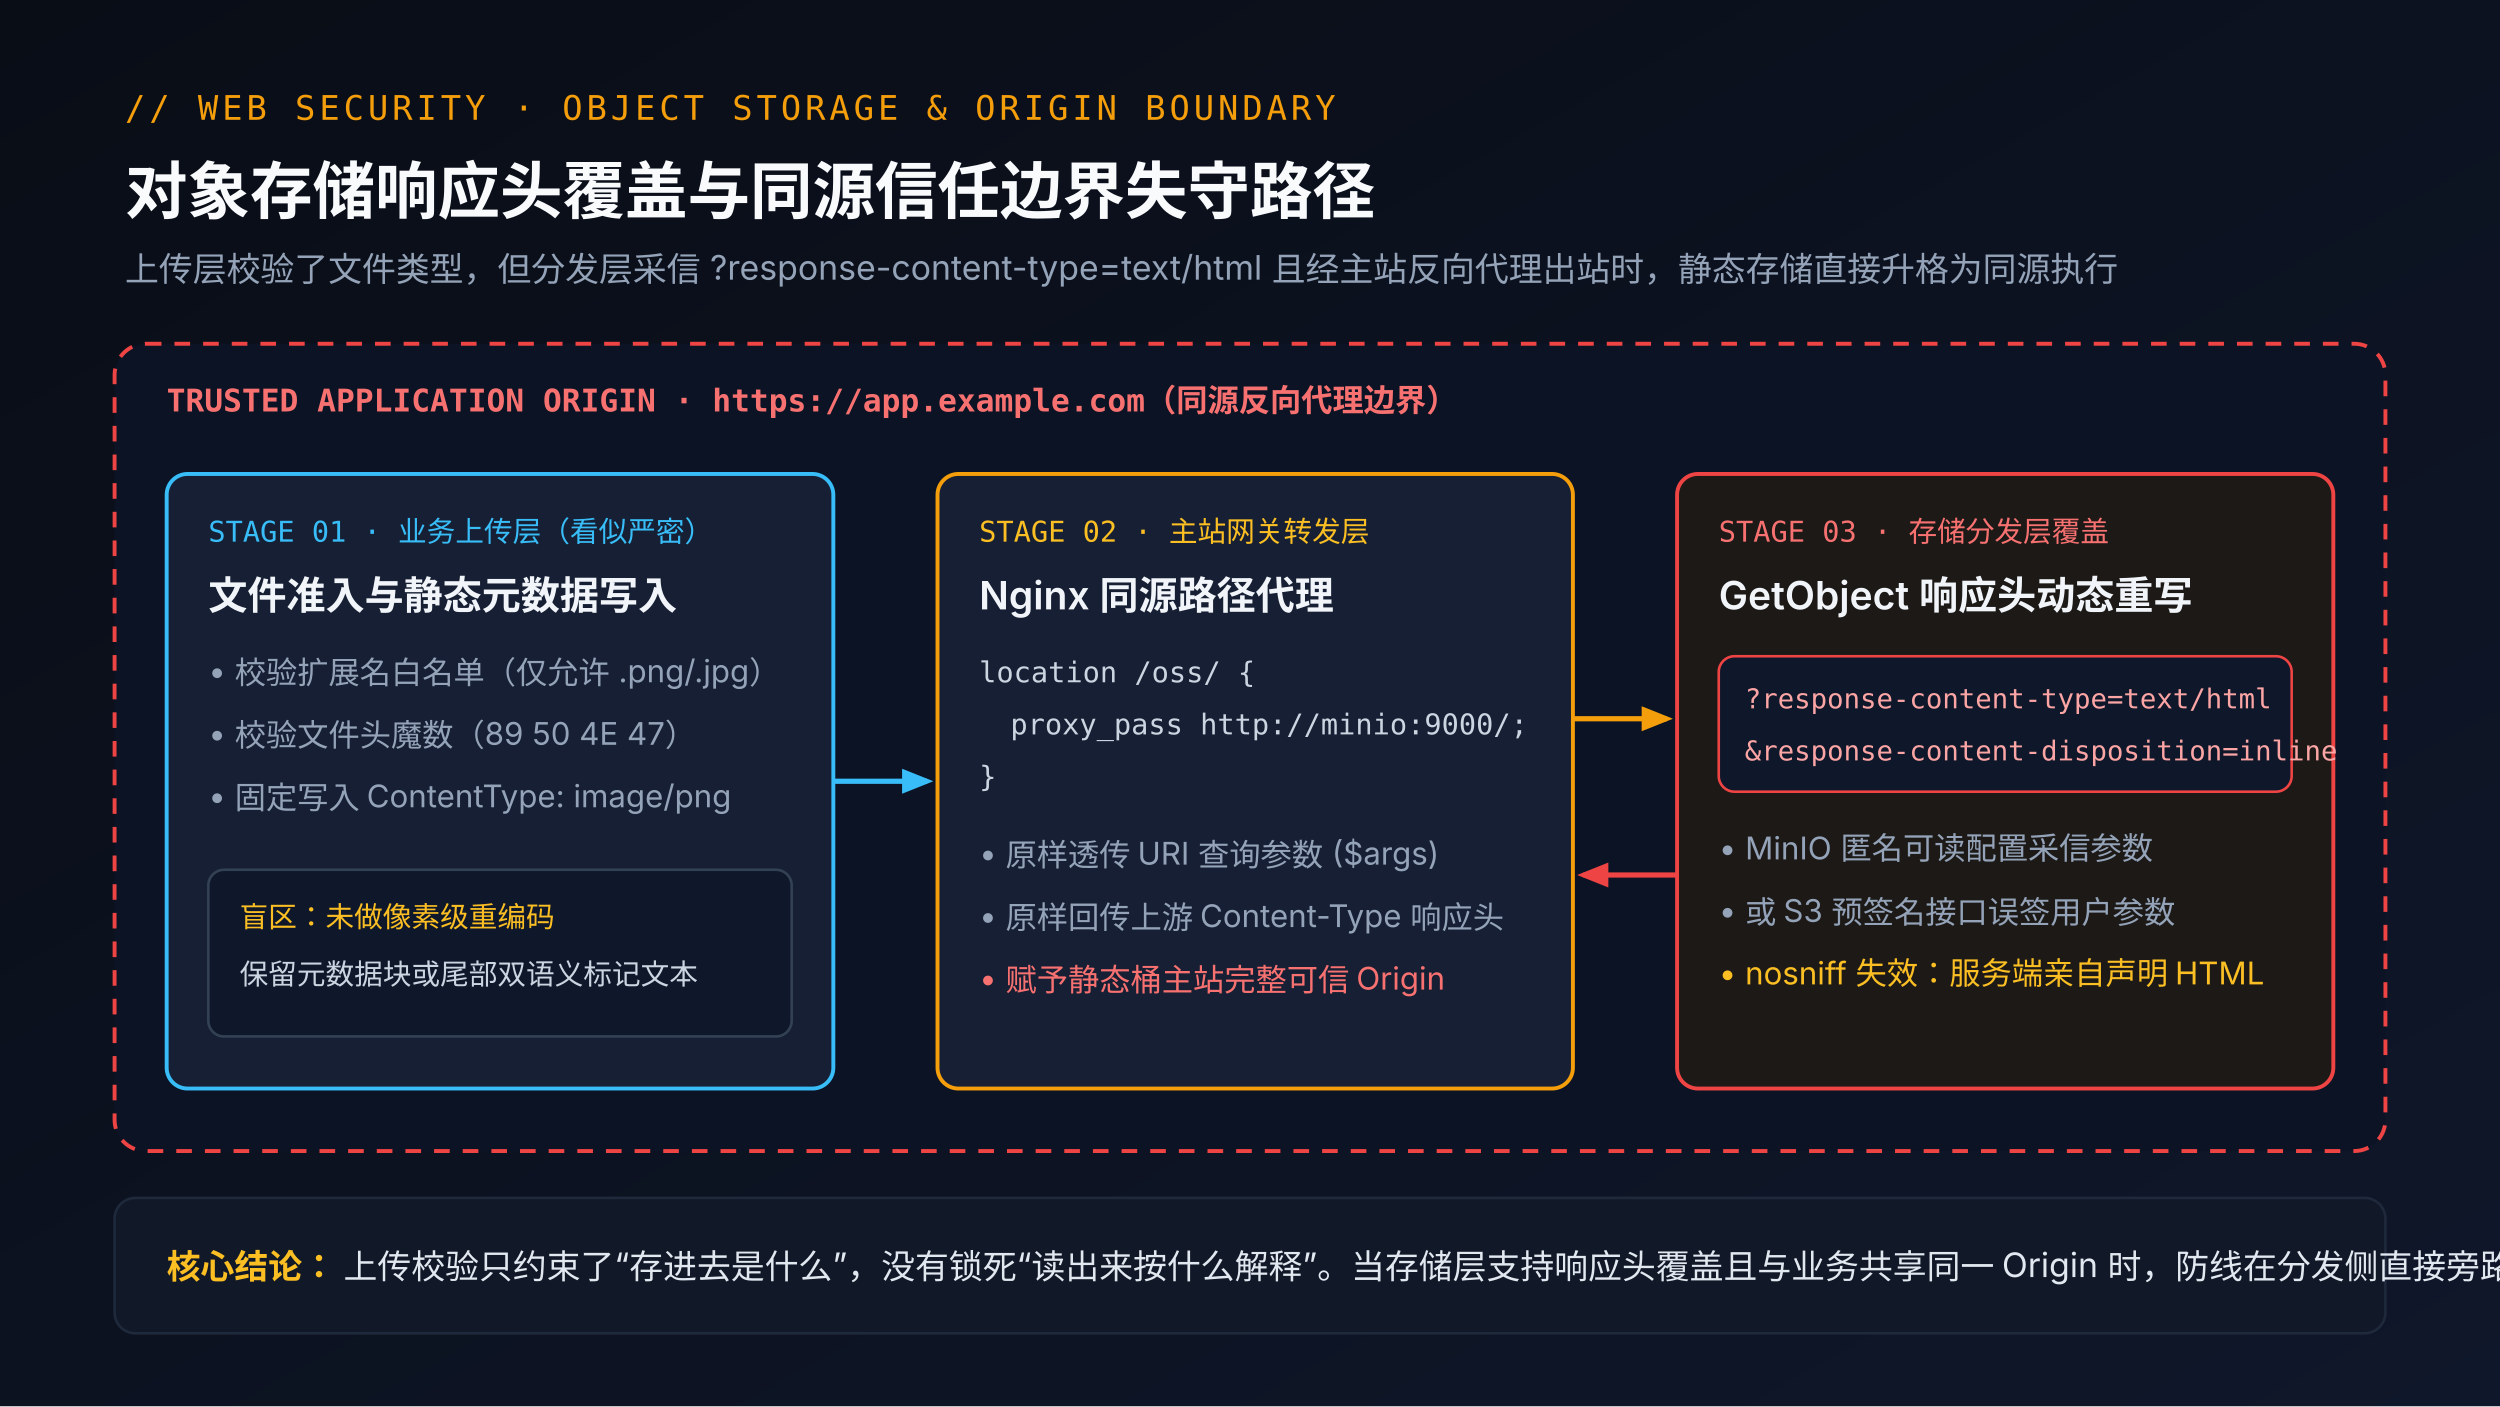
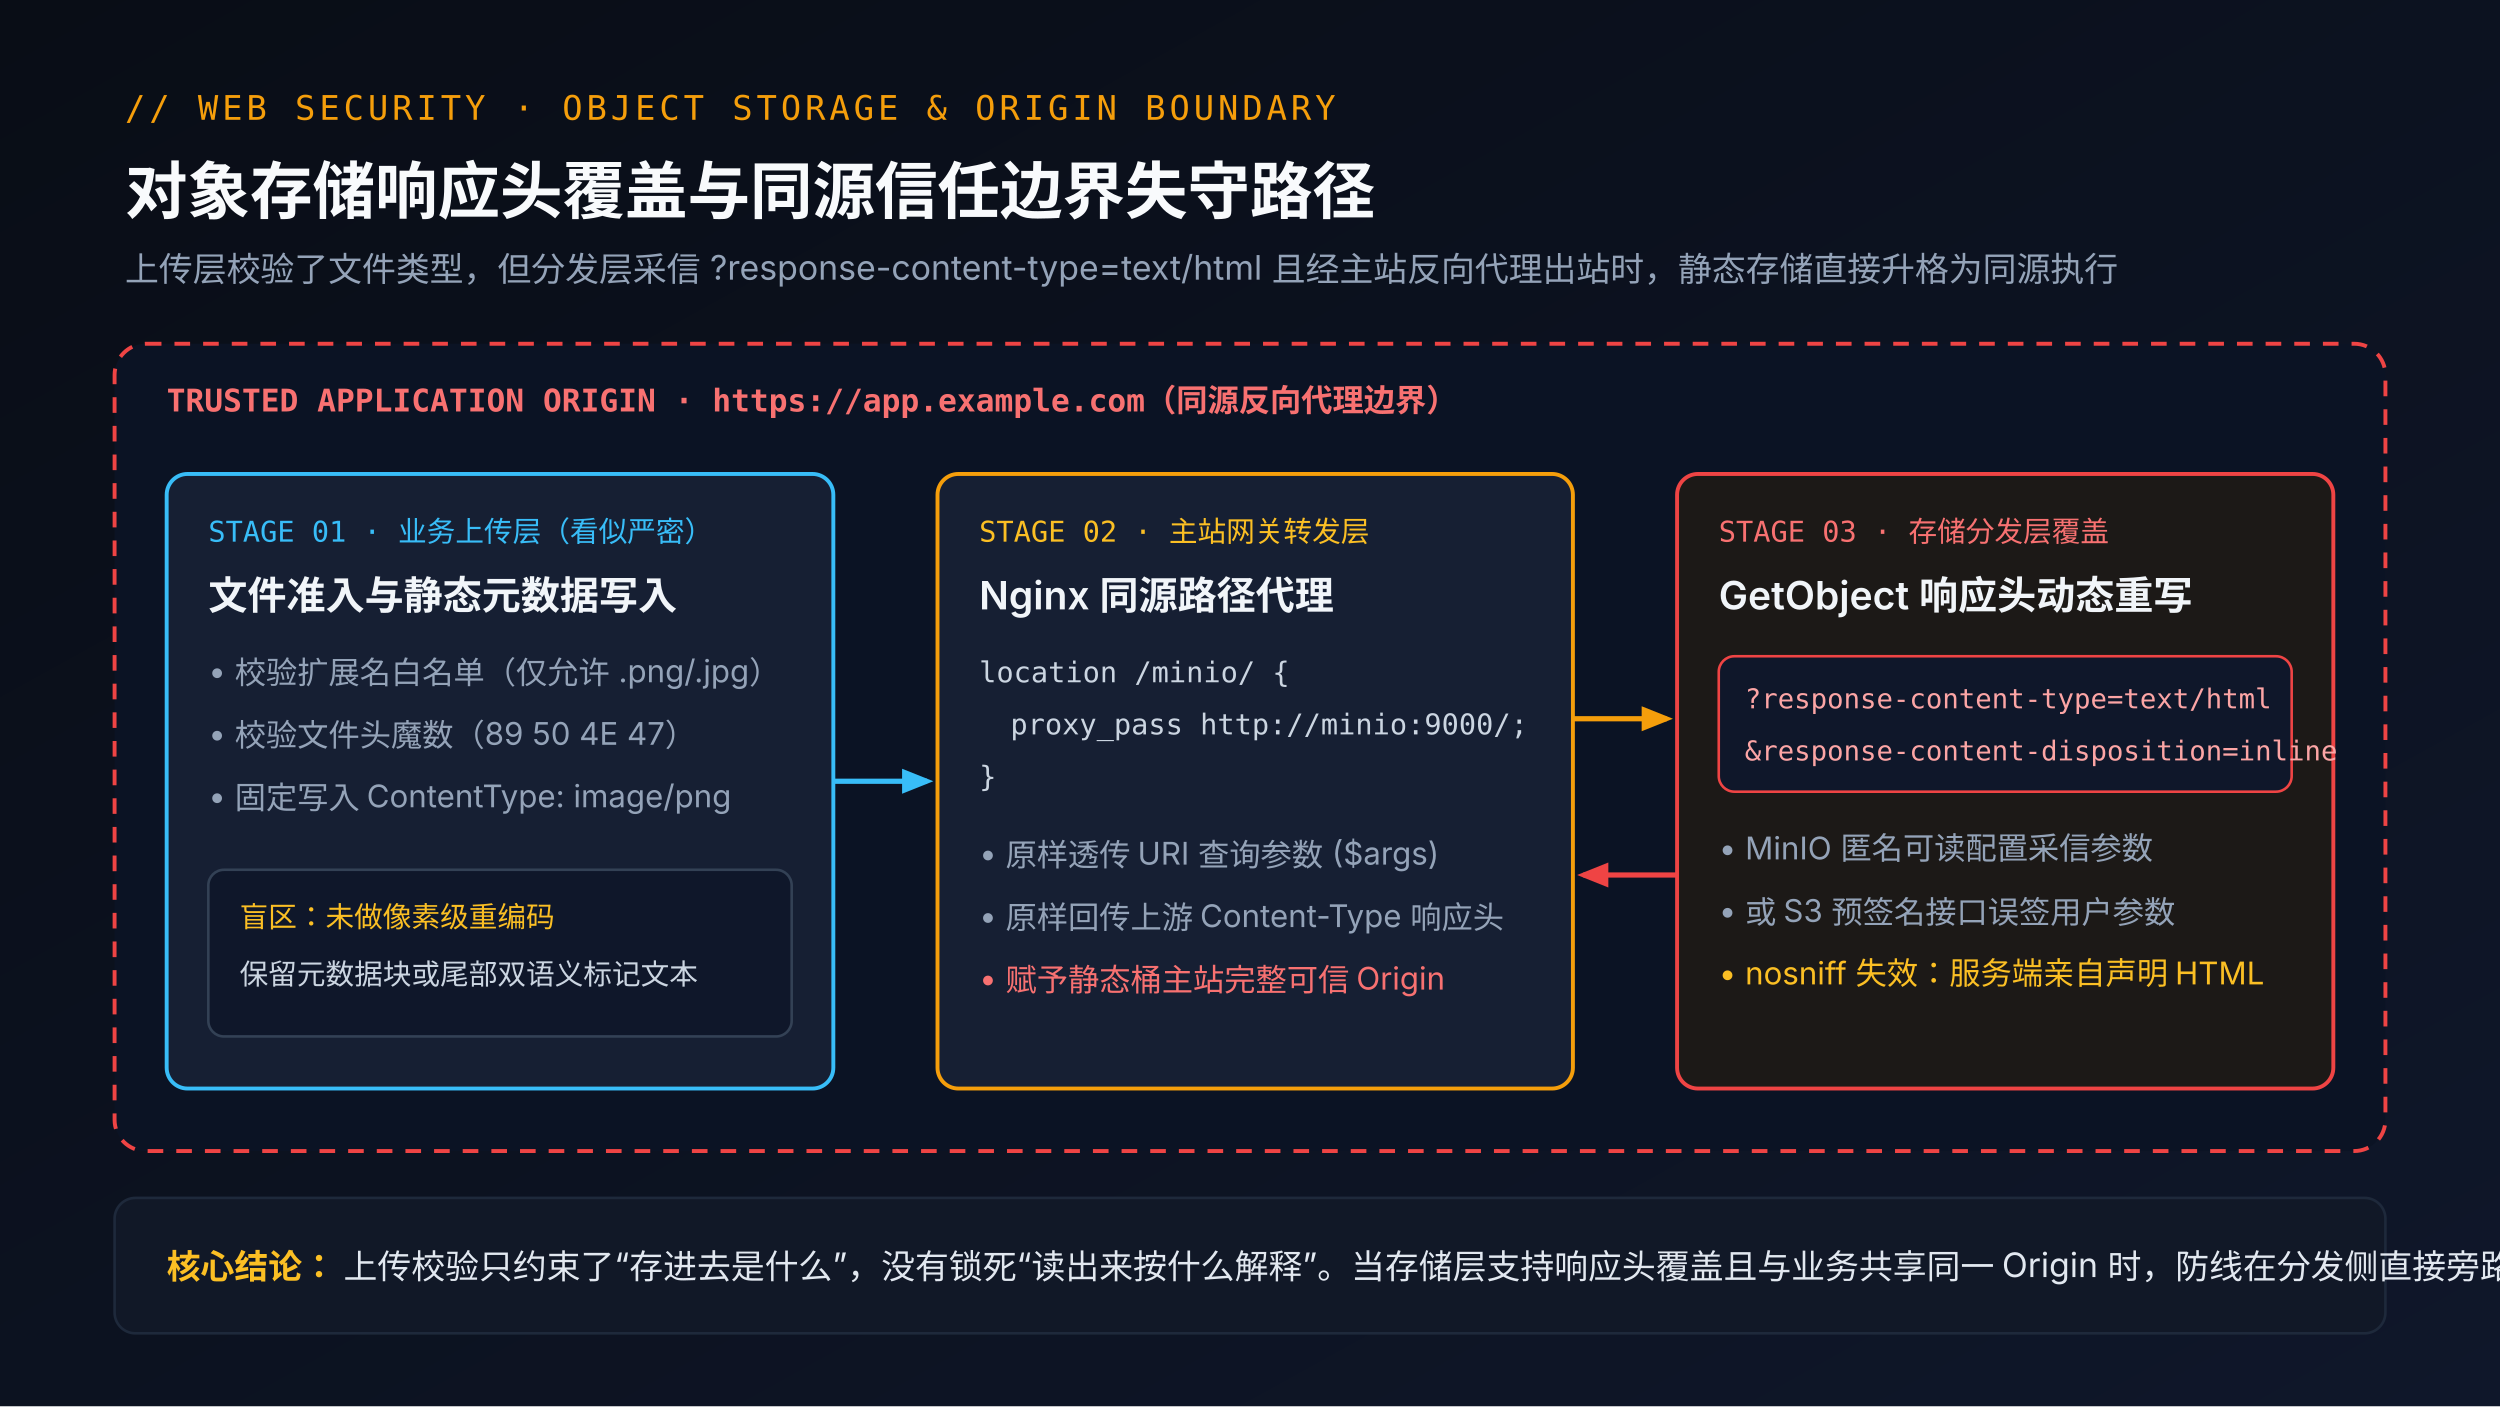
<svg xmlns="http://www.w3.org/2000/svg" viewBox="0 0 960 540" font-family="ui-sans-serif,system-ui,-apple-system,BlinkMacSystemFont,'Segoe UI',sans-serif">
  <defs>
    <linearGradient id="bg" x1="0" y1="0" x2="1" y2="1">
      <stop offset="0%" stop-color="#090d16" />
      <stop offset="100%" stop-color="#0f172a" />
    </linearGradient>
    <marker id="arr-blue" viewBox="0 0 10 10" refX="8" refY="5" markerWidth="6" markerHeight="6" orient="auto">
      <path d="M0 1 L10 5 L0 9 z" fill="#38bdf8" />
    </marker>
    <marker id="arr-amber" viewBox="0 0 10 10" refX="8" refY="5" markerWidth="6" markerHeight="6" orient="auto">
      <path d="M0 1 L10 5 L0 9 z" fill="#f59e0b" />
    </marker>
    <marker id="arr-red" viewBox="0 0 10 10" refX="8" refY="5" markerWidth="6" markerHeight="6" orient="auto">
      <path d="M0 1 L10 5 L0 9 z" fill="#ef4444" />
    </marker>
  </defs>
  <rect width="960" height="540" fill="url(#bg)" />
  <text x="48" y="46" fill="#f59e0b" font-family="ui-monospace,Consolas,monospace" font-size="13" letter-spacing="1.5">// WEB SECURITY · OBJECT STORAGE &amp; ORIGIN BOUNDARY</text>
  <text x="48" y="82" fill="#f8fafc" font-size="24" font-weight="700">对象存储响应头覆盖与同源信任边界失守路径</text>
  <text x="48" y="108" fill="#94a3b8" font-size="13">上传层校验了文件类型，但分发层采信 ?response-content-type=text/html 且经主站反向代理出站时，静态存储直接升格为同源执行</text>
  <rect x="44" y="132" width="872" height="310" rx="12" fill="#0b1324" stroke="#ef4444" stroke-width="1.5" stroke-dasharray="6,5" />
  <text x="64" y="158" fill="#f87171" font-family="ui-monospace,Consolas,monospace" font-size="12" font-weight="600">TRUSTED APPLICATION ORIGIN · https://app.example.com（同源反向代理边界）</text>
  <rect x="64" y="182" width="256" height="236" rx="8" fill="#161f33" stroke="#38bdf8" stroke-width="1.5" />
  <text x="80" y="208" fill="#38bdf8" font-family="ui-monospace,Consolas,monospace" font-size="11">STAGE 01 · 业务上传层（看似严密）</text>
  <text x="80" y="234" fill="#f1f5f9" font-size="15" font-weight="600">文件准入与静态元数据写入</text>
  <text x="80" y="262" fill="#94a3b8" font-size="12">• 校验扩展名白名单（仅允许 .png/.jpg）</text>
  <text x="80" y="286" fill="#94a3b8" font-size="12">• 校验文件头魔数（89 50 4E 47）</text>
  <text x="80" y="310" fill="#94a3b8" font-size="12">• 固定写入 ContentType: image/png</text>
  <rect x="80" y="334" width="224" height="64" rx="6" fill="#0f172a" stroke="#334155" stroke-width="1" />
  <text x="92" y="356" fill="#fbbf24" font-family="ui-monospace,Consolas,monospace" font-size="11">盲区：未做像素级重编码</text>
  <text x="92" y="378" fill="#cbd5e1" font-size="11">保留元数据块或尾部双语义标记文本</text>
  <rect x="360" y="182" width="244" height="236" rx="8" fill="#161f33" stroke="#f59e0b" stroke-width="1.5" />
  <text x="376" y="208" fill="#fbbf24" font-family="ui-monospace,Consolas,monospace" font-size="11">STAGE 02 · 主站网关转发层</text>
  <text x="376" y="234" fill="#f1f5f9" font-size="15" font-weight="600">Nginx 同源路径代理</text>
-   <text x="376" y="262" fill="#cbd5e1" font-family="ui-monospace,Consolas,monospace" font-size="11">location /oss/ {</text>
+   <text x="376" y="262" fill="#cbd5e1" font-family="ui-monospace,Consolas,monospace" font-size="11">location /minio/ {</text>
  <text x="388" y="282" fill="#cbd5e1" font-family="ui-monospace,Consolas,monospace" font-size="11">proxy_pass http://minio:9000/;</text>
  <text x="376" y="302" fill="#cbd5e1" font-family="ui-monospace,Consolas,monospace" font-size="11">}</text>
  <text x="376" y="332" fill="#94a3b8" font-size="12">• 原样透传 URI 查询参数 ($args)</text>
  <text x="376" y="356" fill="#94a3b8" font-size="12">• 原样回传上游 Content-Type 响应头</text>
  <text x="376" y="380" fill="#f87171" font-size="12">• 赋予静态桶主站完整可信 Origin</text>
  <rect x="644" y="182" width="252" height="236" rx="8" fill="#1c1917" stroke="#ef4444" stroke-width="1.5" />
  <text x="660" y="208" fill="#f87171" font-family="ui-monospace,Consolas,monospace" font-size="11">STAGE 03 · 存储分发层覆盖</text>
  <text x="660" y="234" fill="#f1f5f9" font-size="15" font-weight="600">GetObject 响应头动态重写</text>
  <rect x="660" y="252" width="220" height="52" rx="6" fill="#0f172a" stroke="#ef4444" stroke-width="1" />
  <text x="670" y="272" fill="#fca5a5" font-family="ui-monospace,Consolas,monospace" font-size="10.5">?response-content-type=text/html</text>
  <text x="670" y="292" fill="#fca5a5" font-family="ui-monospace,Consolas,monospace" font-size="10.5">&amp;response-content-disposition=inline</text>
  <text x="660" y="330" fill="#94a3b8" font-size="12">• MinIO 匿名可读配置采信参数</text>
  <text x="660" y="354" fill="#94a3b8" font-size="12">• 或 S3 预签名接口误签用户参数</text>
  <text x="660" y="378" fill="#fbbf24" font-size="12">• nosniff 失效：服务端亲自声明 HTML</text>
  <path d="M320 300 L356 300" stroke="#38bdf8" stroke-width="2" fill="none" marker-end="url(#arr-blue)" />
  <path d="M604 276 L640 276" stroke="#f59e0b" stroke-width="2" fill="none" marker-end="url(#arr-amber)" />
  <path d="M644 336 L608 336" stroke="#ef4444" stroke-width="2" fill="none" marker-end="url(#arr-red)" />
  <rect x="44" y="460" width="872" height="52" rx="8" fill="#111827" stroke="#1e293b" stroke-width="1" />
  <text x="64" y="491" fill="#e2e8f0" font-size="13">
    <tspan fill="#fbbf24" font-weight="600">核心结论：</tspan>
    上传校验只约束了“存进去是什么”，没有锁死“读出来按什么解释”。当存储层支持响应头覆盖且与业务共享同一 Origin 时，防线在分发侧直接旁路。
  </text>
</svg>
